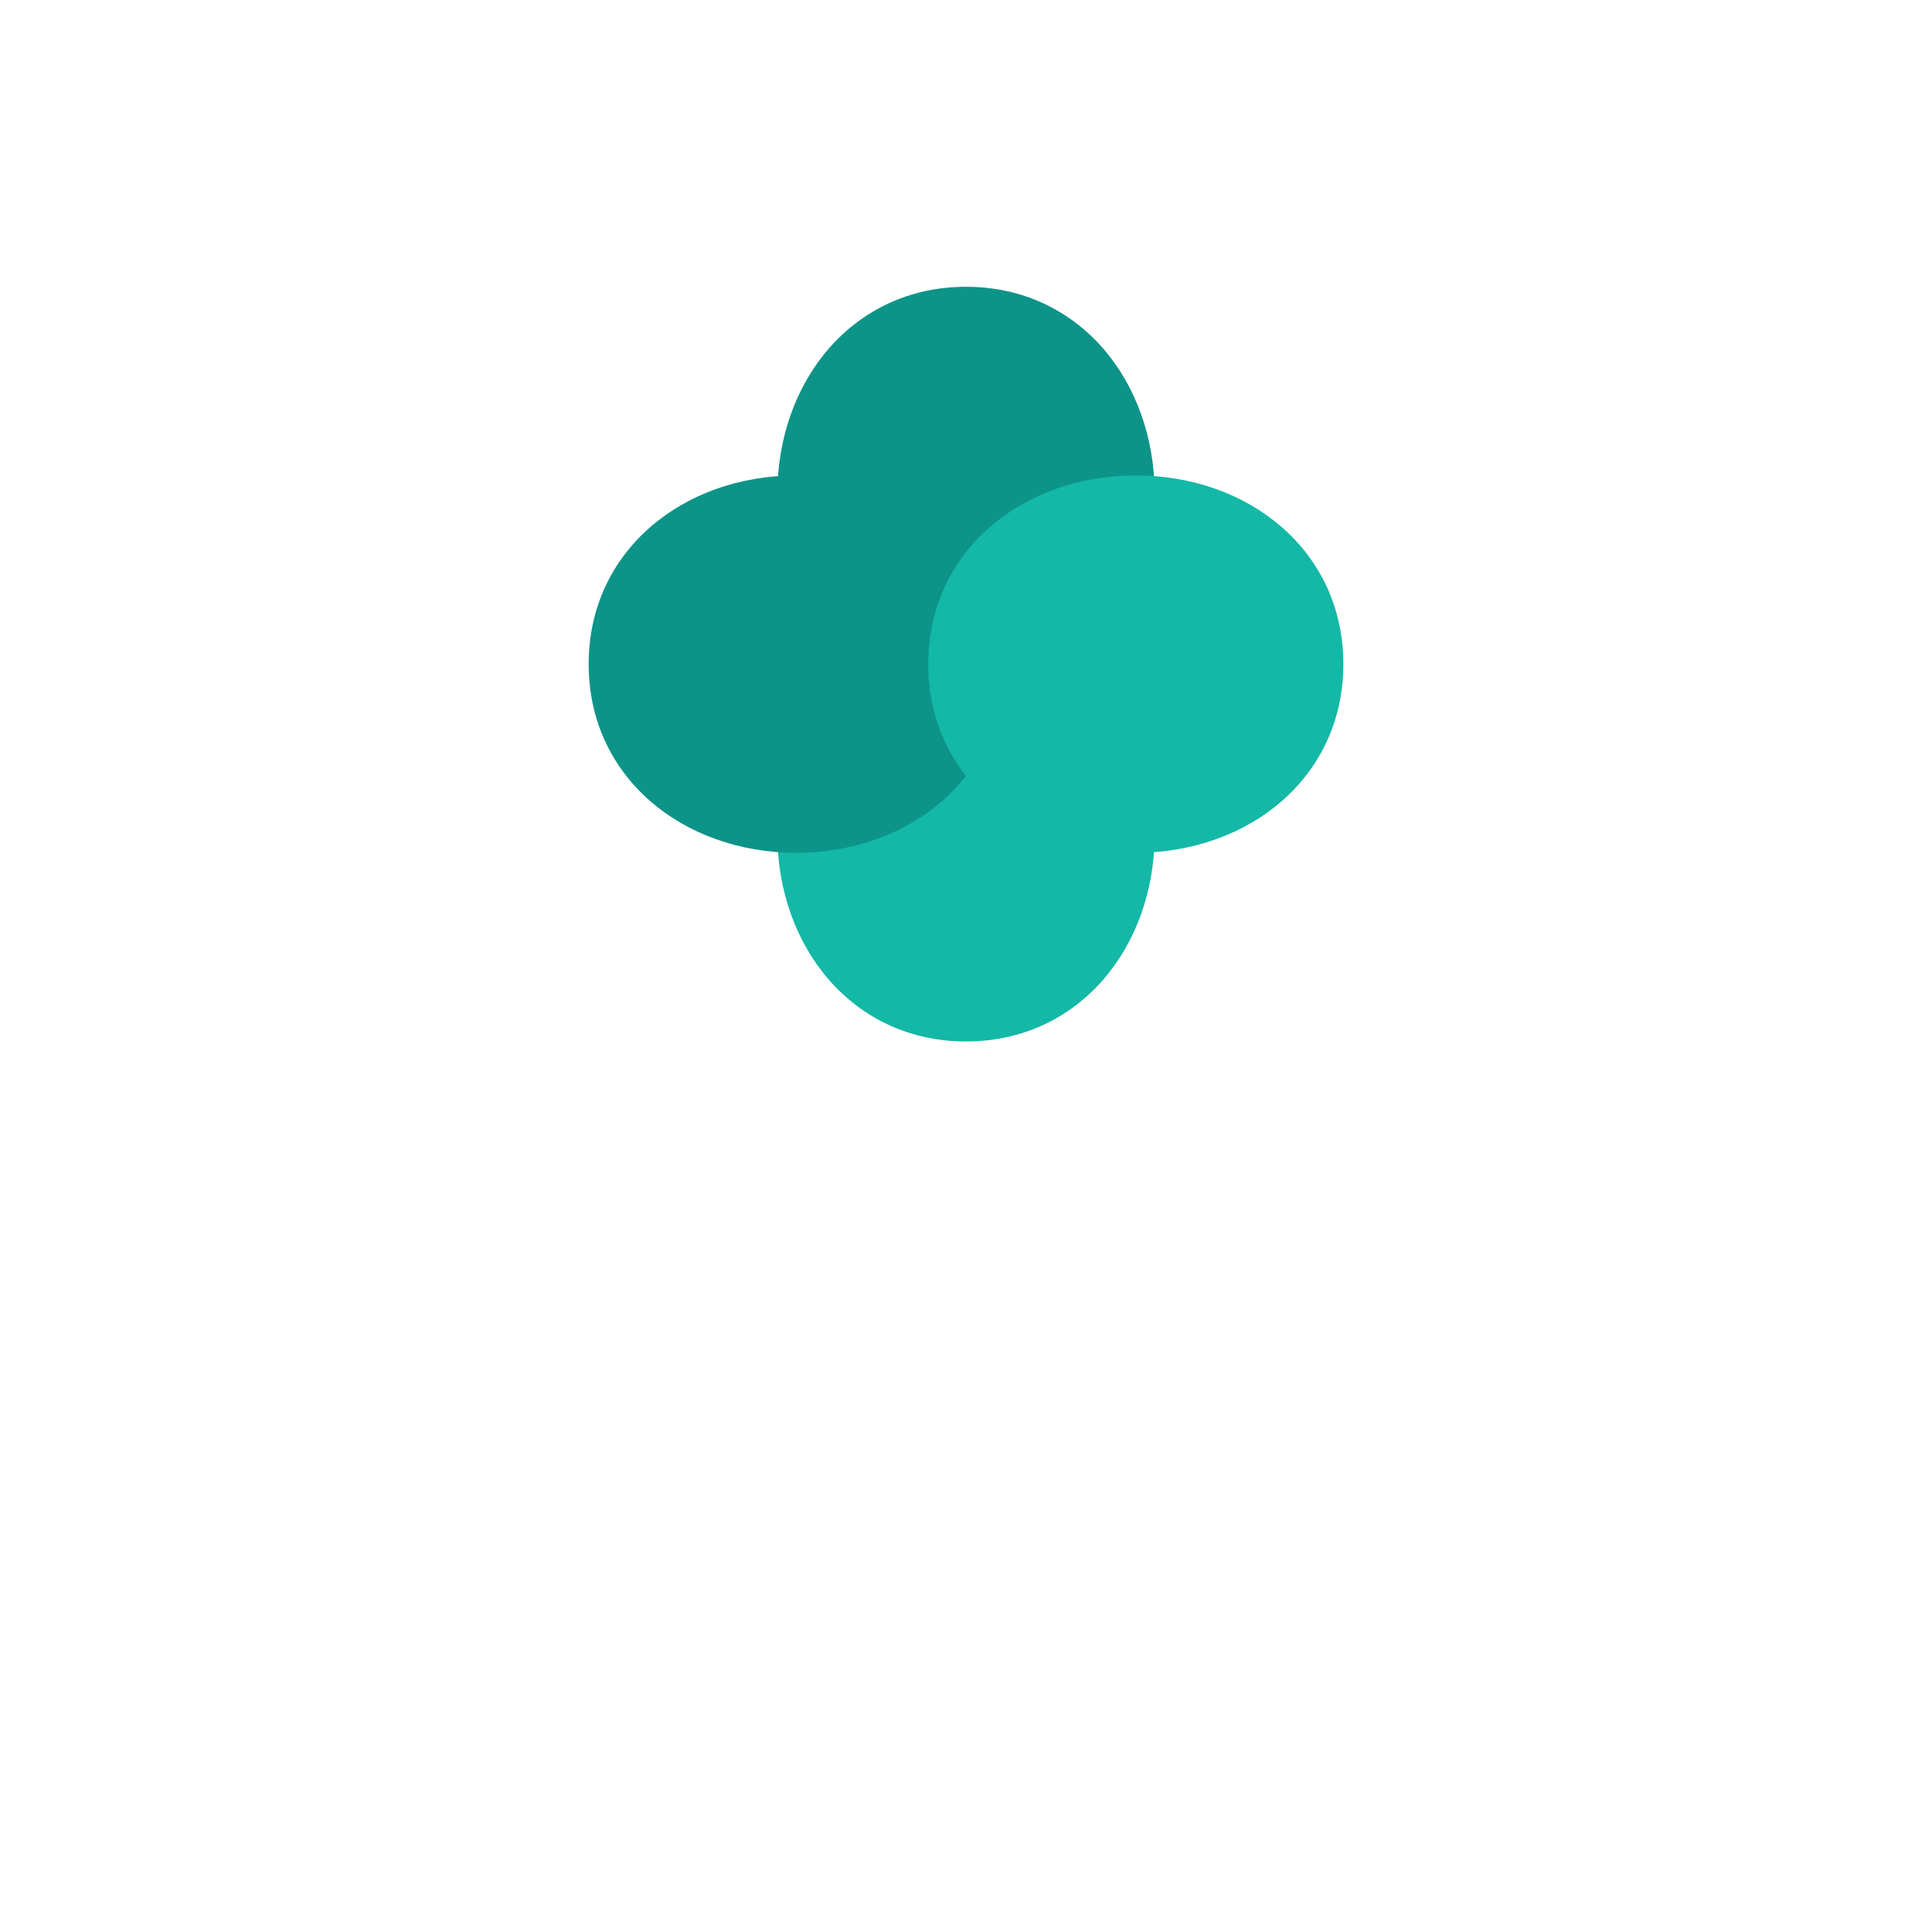
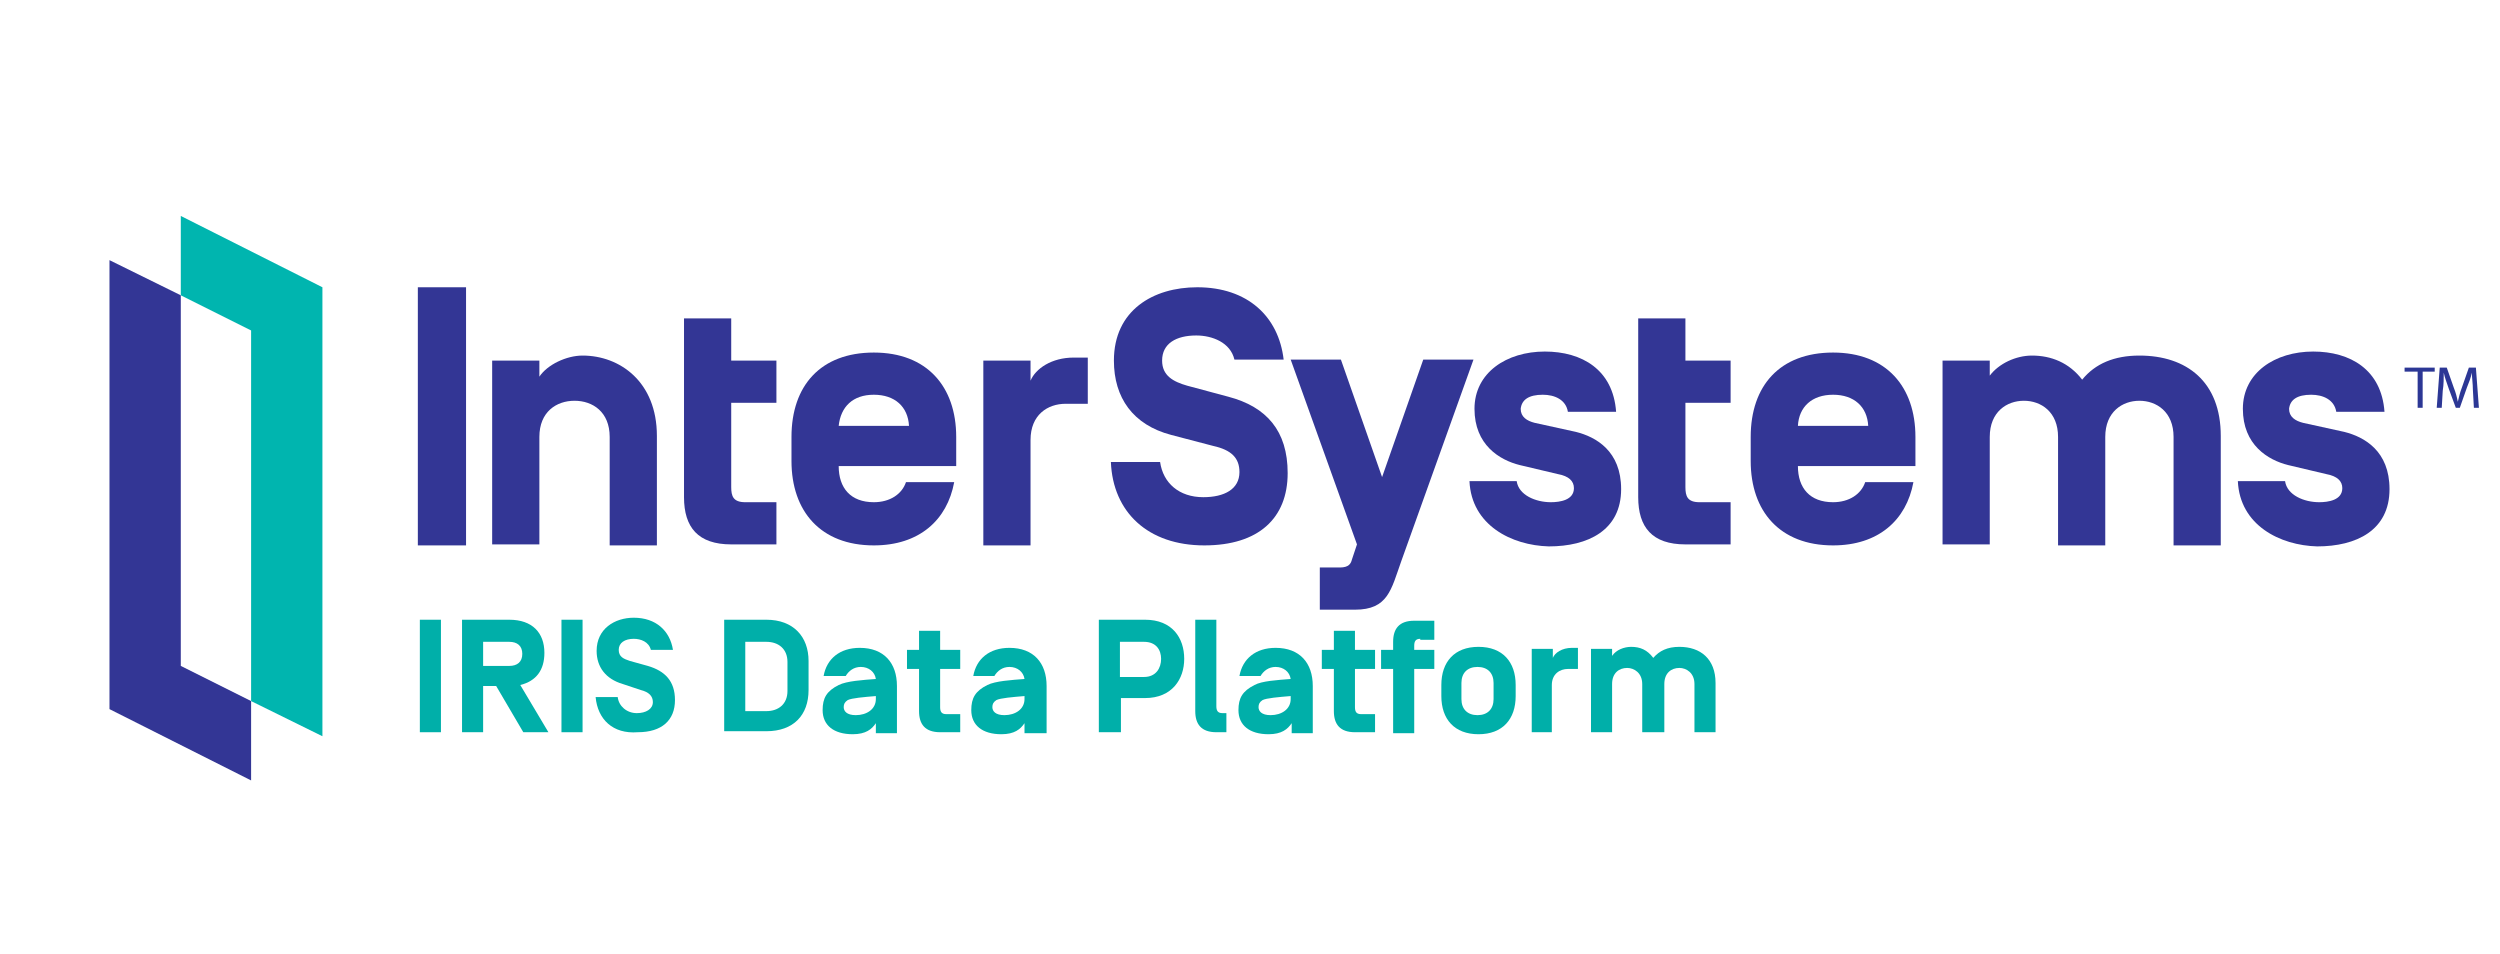
- <svg xmlns="http://www.w3.org/2000/svg" width="200" height="200" class="icon" viewBox="0 0 1024 1024">
-   <path fill="#0D9488" d="M512 152c60 0 100 50 100 110s-40 110-100 110-100-50-100-110 40-110 100-110z" />
-   <path fill="#14B8A6" d="M512 552c60 0 100-50 100-110s-40-110-100-110-100 50-100 110 40 110 100 110z" />
-   <path fill="#0D9488" d="M312 352c0-60 50-100 110-100s110 40 110 100-50 100-110 100-110-40-110-100z" />
-   <path fill="#14B8A6" d="M712 352c0-60-50-100-110-100s-110 40-110 100 50 100 110 100 110-40 110-100z" />
+ <svg xmlns="http://www.w3.org/2000/svg" version="1.1" id="Layer_1" x="0px" y="0px" viewBox="0 0 248.9 94.9" style="enable-background:new 0 0 248.9 94.9;" xml:space="preserve">
+   <style type="text/css">
+ 	.st0{fill:#00AFA9;}
+ 	.st1{fill:#333695;}
+ 	.st2{fill:#00B5AF;}
+ 	.st3{fill:#2C3795;}
+ </style>
+   <g>
+     <path class="st0" d="M43.9,72.9h-2.1V61.7h2.1V72.9z" />
+     <path class="st0" d="M48.1,68.3v4.6h-2.1V61.7h4.7c2.3,0,3.5,1.3,3.5,3.3c0,1.7-0.8,2.8-2.4,3.2l2.8,4.7h-2.5l-2.7-4.6H48.1z    M50.7,63.9h-2.6v2.4h2.6c0.8,0,1.3-0.4,1.3-1.2C52,64.3,51.5,63.9,50.7,63.9z" />
+     <path class="st0" d="M58,72.9h-2.1V61.7H58V72.9z" />
+     <path class="st0" d="M59.3,69.4h2.2c0.1,0.9,0.9,1.6,1.9,1.6c0.9,0,1.6-0.4,1.6-1.1c0-0.6-0.4-1-1.2-1.2L62,68.1   c-1.7-0.5-2.6-1.7-2.6-3.3c0-2.2,1.8-3.3,3.7-3.3c2.2,0,3.6,1.3,3.9,3.2h-2.2c-0.2-0.8-1-1.1-1.7-1.1c-0.9,0-1.5,0.4-1.5,1.1   c0,0.7,0.5,0.9,1.1,1.1l1.8,0.5c1.7,0.5,2.7,1.5,2.7,3.4c0,2-1.3,3.2-3.7,3.2C61,73.1,59.5,71.6,59.3,69.4z" />
+     <path class="st0" d="M72.1,72.9V61.7h4.2c2.7,0,4.2,1.7,4.2,4.1v2.9c0,2.5-1.5,4.1-4.2,4.1H72.1z M78.4,65.9c0-1.3-0.9-2-2.1-2   h-2.1v6.9h2.1c1.2,0,2.1-0.7,2.1-2V65.9z" />
+     <path class="st0" d="M87.2,67.6c-0.1-0.7-0.7-1.2-1.5-1.2c-0.7,0-1.2,0.4-1.5,0.9H82c0.3-1.7,1.6-2.8,3.6-2.8   c2.4,0,3.7,1.5,3.7,3.8v4.7h-2.1V72c-0.4,0.6-1,1.1-2.3,1.1c-1.9,0-3-0.9-3-2.4c0-1.2,0.4-1.9,1.6-2.5   C84.3,67.8,85.9,67.7,87.2,67.6L87.2,67.6z M84,70.4c0,0.4,0.3,0.8,1.2,0.8c1.1,0,2-0.6,2-1.6v-0.3c-1.2,0.1-2.4,0.2-2.8,0.4   C84.1,69.9,84,70.1,84,70.4z" />
+     <path class="st0" d="M95.6,71v1.9h-2c-1.5,0-2.1-0.8-2.1-2.1v-4.2h-1.2v-1.9h1.2v-1.9h2.1v1.9h2v1.9h-2v3.8c0,0.4,0.1,0.7,0.6,0.7   H95.6z" />
+     <path class="st0" d="M102,67.6c-0.1-0.7-0.7-1.2-1.5-1.2c-0.7,0-1.2,0.4-1.5,0.9h-2.1c0.3-1.7,1.6-2.8,3.6-2.8   c2.4,0,3.7,1.5,3.7,3.8v4.7H102V72c-0.4,0.6-1,1.1-2.3,1.1c-1.9,0-3-0.9-3-2.4c0-1.2,0.4-1.9,1.6-2.5   C99.1,67.8,100.7,67.7,102,67.6L102,67.6z M98.8,70.4c0,0.4,0.3,0.8,1.2,0.8c1.1,0,2-0.6,2-1.6v-0.3c-1.2,0.1-2.4,0.2-2.8,0.4   C98.9,69.9,98.8,70.1,98.8,70.4z" />
+     <path class="st0" d="M111.5,72.9h-2.1V61.7h4.6c2.7,0,3.9,1.8,3.9,3.9c0,2-1.2,3.9-3.9,3.9h-2.4V72.9z M113.9,67.4   c1.2,0,1.7-0.9,1.7-1.8s-0.5-1.7-1.7-1.7h-2.4v3.5H113.9z" />
+     <path class="st0" d="M122.1,71v1.9h-1c-1.5,0-2.1-0.8-2.1-2.1v-9.1h2.1v8.6c0,0.4,0.1,0.7,0.6,0.7H122.1z" />
+     <path class="st0" d="M128.5,67.6c-0.1-0.7-0.7-1.2-1.5-1.2c-0.7,0-1.2,0.4-1.5,0.9h-2.1c0.3-1.7,1.6-2.8,3.6-2.8   c2.4,0,3.7,1.5,3.7,3.8v4.7h-2.1V72c-0.4,0.6-1,1.1-2.3,1.1c-1.9,0-3-0.9-3-2.4c0-1.2,0.4-1.9,1.6-2.5   C125.6,67.8,127.2,67.7,128.5,67.6L128.5,67.6z M125.3,70.4c0,0.4,0.3,0.8,1.2,0.8c1.1,0,2-0.6,2-1.6v-0.3   c-1.2,0.1-2.4,0.2-2.8,0.4C125.4,69.9,125.3,70.1,125.3,70.4z" />
+     <path class="st0" d="M136.9,71v1.9h-2c-1.5,0-2.1-0.8-2.1-2.1v-4.2h-1.2v-1.9h1.2v-1.9h2.1v1.9h2v1.9h-2v3.8c0,0.4,0.1,0.7,0.6,0.7   H136.9z" />
+     <path class="st0" d="M141.4,63.6c-0.5,0-0.6,0.3-0.6,0.7v0.4h2v1.9h-2v6.4h-2.1v-6.4h-1.2v-1.9h1.2v-0.8c0-1.3,0.6-2.1,2.1-2.1h2   v1.9H141.4z" />
+     <path class="st0" d="M143.5,68.2c0-2.3,1.3-3.8,3.7-3.8s3.7,1.5,3.7,3.8v1.1c0,2.3-1.3,3.8-3.7,3.8s-3.7-1.5-3.7-3.8V68.2z    M148.7,68c0-1-0.6-1.6-1.6-1.6s-1.6,0.6-1.6,1.6v1.6c0,1,0.6,1.6,1.6,1.6s1.6-0.6,1.6-1.6V68z" />
+     <path class="st0" d="M154.6,72.9h-2.1v-8.3h2.1v0.9c0.2-0.5,0.9-1,1.9-1h0.6v2.1h-1c-0.8,0-1.6,0.5-1.6,1.6V72.9z" />
+     <path class="st0" d="M165.6,72.9h-2.1v-4.8c0-1.1-0.8-1.6-1.5-1.6c-0.8,0-1.5,0.5-1.5,1.6v4.8h-2.1v-8.3h2.1v0.7   c0.4-0.6,1.2-0.9,1.9-0.9c0.9,0,1.6,0.3,2.2,1.1c0.6-0.7,1.4-1.1,2.6-1.1c2.1,0,3.6,1.2,3.6,3.6v4.9h-2.1v-4.8   c0-1.1-0.8-1.6-1.5-1.6c-0.8,0-1.5,0.5-1.5,1.6V72.9z" />
+   </g>
+   <g>
+     <path class="st1" d="M46.4,54.3h-4.8V28.6h4.8V54.3z" />
+     <path class="st1" d="M65.4,54.3h-4.7V43.5c0-2.5-1.7-3.6-3.5-3.6s-3.5,1.1-3.5,3.6v10.7H49V35.9h4.7v1.6c0.8-1.2,2.7-2.1,4.3-2.1   c3.7,0,7.4,2.6,7.4,8V54.3z" />
+     <path class="st1" d="M77.3,50v4.2h-4.5c-3.3,0-4.7-1.7-4.7-4.7v-9.4v-4.2v-4.2h4.7v4.2h4.5v4.2h-4.5v8.4c0,0.9,0.2,1.5,1.4,1.5   H77.3z" />
+     <path class="st1" d="M83.5,46.3v0.1c0,2.2,1.2,3.6,3.5,3.6c1.6,0,2.8-0.8,3.2-2H95c-0.7,3.8-3.5,6.3-8,6.3c-5.3,0-8.2-3.4-8.2-8.4   v-2.4c0-5.1,2.9-8.4,8.2-8.4s8.2,3.4,8.2,8.4v2.9H83.5z M83.5,42.4L83.5,42.4l7,0v0c-0.1-1.9-1.4-3.1-3.5-3.1   C84.9,39.3,83.7,40.5,83.5,42.4z" />
+     <path class="st1" d="M102.6,54.3h-4.7V35.9h4.7v2c0.5-1.2,2.1-2.3,4.3-2.3h1.4v4.6h-2.2c-1.8,0-3.5,1.1-3.5,3.6V54.3z" />
+     <path class="st1" d="M110.6,46h4.9c0.3,2.1,1.9,3.5,4.3,3.5c2.1,0,3.6-0.8,3.6-2.5c0-1.4-0.8-2.2-2.6-2.6l-4.2-1.1   c-3.8-1-5.7-3.7-5.7-7.4c0-5,3.9-7.3,8.3-7.3c5,0,8.1,2.9,8.6,7.2h-4.9c-0.4-1.7-2.2-2.4-3.8-2.4c-2,0-3.4,0.8-3.4,2.5   c0,1.5,1.1,2.1,2.5,2.5l4.1,1.1c3.8,1,5.9,3.4,5.9,7.6c0,4.5-2.9,7.2-8.3,7.2C114.3,54.3,110.8,51,110.6,46z" />
+     <path class="st1" d="M139.5,55.9c-1,2.8-1.3,4.8-4.6,4.8h-3.5v-4.2h2c0.9,0,1.1-0.4,1.2-0.8l0.5-1.5l-6.6-18.4h5l4.1,11.7l4.1-11.7   h5L139.5,55.9z" />
+     <path class="st1" d="M146.3,47.9h4.7c0.2,1.4,1.9,2.1,3.4,2.1c0.9,0,2.3-0.2,2.3-1.4c0-0.7-0.5-1.2-1.6-1.4l-3.8-0.9   c-2-0.5-4.5-2-4.5-5.6c0-3.6,3.2-5.7,7-5.7c3.7,0,6.8,1.8,7.1,6h-4.8c-0.2-1.2-1.3-1.7-2.5-1.7c-1.4,0-2.1,0.5-2.2,1.4   c0,0.8,0.6,1.2,1.4,1.4l4.1,0.9c2,0.5,4.5,1.9,4.5,5.7c0,4.1-3.3,5.7-7.2,5.7C150.5,54.3,146.5,52.3,146.3,47.9z" />
+     <path class="st1" d="M179,46.3v0.1c0,2.2,1.2,3.6,3.5,3.6c1.6,0,2.8-0.8,3.2-2h4.8c-0.7,3.8-3.5,6.3-8,6.3c-5.3,0-8.2-3.4-8.2-8.4   v-2.4c0-5.1,2.9-8.4,8.2-8.4c5.3,0,8.2,3.4,8.2,8.4v2.9H179z M179,42.4L179,42.4l7,0v0c-0.1-1.9-1.4-3.1-3.5-3.1   C180.4,39.3,179.1,40.5,179,42.4z" />
+     <path class="st1" d="M209.6,54.3h-4.7V43.5c0-2.5-1.7-3.6-3.4-3.6c-1.7,0-3.4,1.1-3.4,3.6v10.7h-4.7V35.9h4.7v1.5   c0.9-1.2,2.6-2,4.2-2c1.9,0,3.7,0.7,5,2.4c1.3-1.6,3.2-2.4,5.7-2.4c4.7,0,8.1,2.6,8.1,8v10.9h-4.7V43.5c0-2.5-1.7-3.6-3.4-3.6   c-1.7,0-3.4,1.1-3.4,3.6V54.3z" />
+     <path class="st1" d="M222.8,47.9h4.7c0.2,1.4,1.9,2.1,3.4,2.1c0.9,0,2.3-0.2,2.3-1.4c0-0.7-0.5-1.2-1.6-1.4l-3.8-0.9   c-2-0.5-4.5-2-4.5-5.6c0-3.6,3.2-5.7,7-5.7c3.7,0,6.8,1.8,7.1,6h-4.8c-0.2-1.2-1.3-1.7-2.5-1.7c-1.4,0-2.1,0.5-2.2,1.4   c0,0.8,0.6,1.2,1.4,1.4l4.1,0.9c2,0.5,4.5,1.9,4.5,5.7c0,4.1-3.3,5.7-7.2,5.7C227,54.3,223,52.3,222.8,47.9z" />
+     <path class="st1" d="M172.3,50v4.2h-4.5c-3.3,0-4.7-1.7-4.7-4.7v-9.4v-4.2v-4.2h4.7v4.2h4.5v4.2h-4.5v8.4c0,0.9,0.2,1.5,1.4,1.5   H172.3z" />
+   </g>
+   <g>
+     <polygon class="st1" points="18,29.4 10.9,25.9 10.9,70.6 25,77.7 25,69.8 18,66.3  " />
+     <polygon class="st2" points="25,69.8 32.1,73.3 32.1,28.6 18,21.5 18,29.4 25,32.9  " />
+   </g>
+   <g>
+     <path class="st3" d="M240.6,37h-1.2v-0.4h3V37h-1.2v3.6h-0.5V37z" />
+     <path class="st3" d="M246.2,38.8c0-0.6-0.1-1.2-0.1-1.7h0c-0.1,0.5-0.3,1-0.5,1.5l-0.7,2h-0.4l-0.7-1.9c-0.2-0.6-0.4-1.1-0.5-1.6h0   c0,0.5,0,1.2-0.1,1.8l-0.1,1.7h-0.5l0.3-4h0.7l0.7,2c0.2,0.5,0.3,0.9,0.4,1.4h0c0.1-0.4,0.2-0.9,0.4-1.4l0.7-2h0.7l0.3,4h-0.5   L246.2,38.8z" />
+   </g>
</svg>
